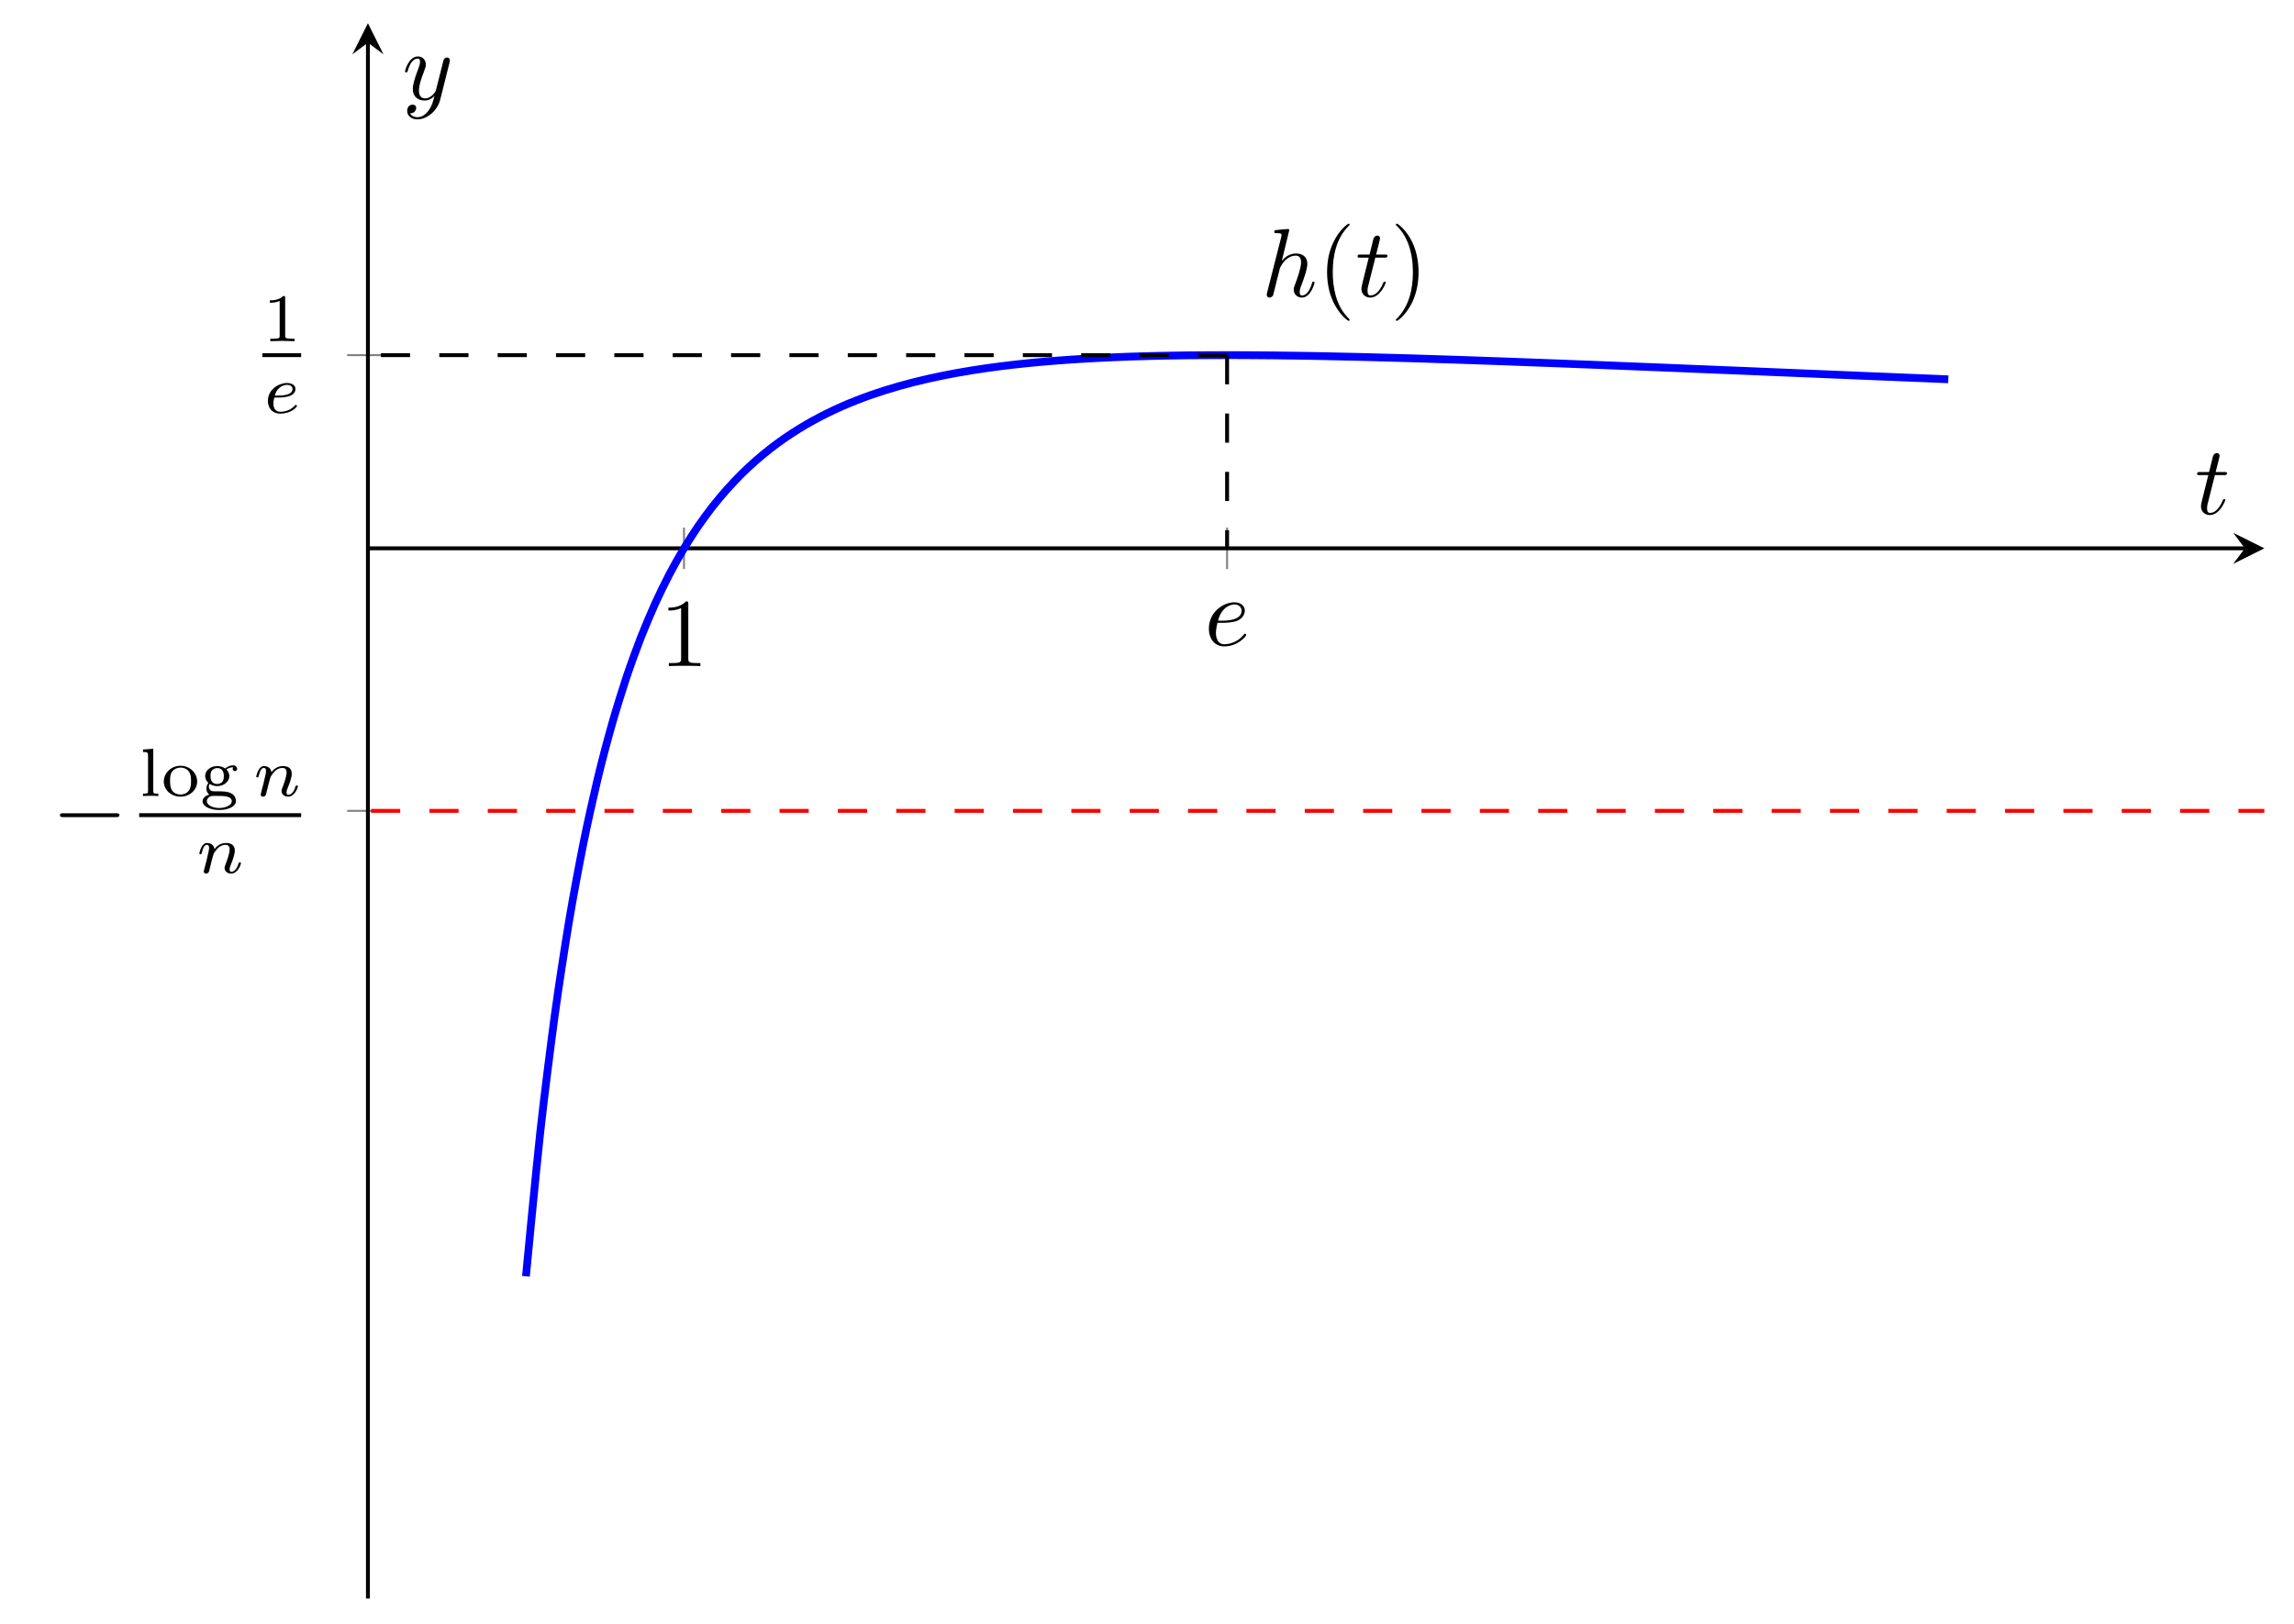
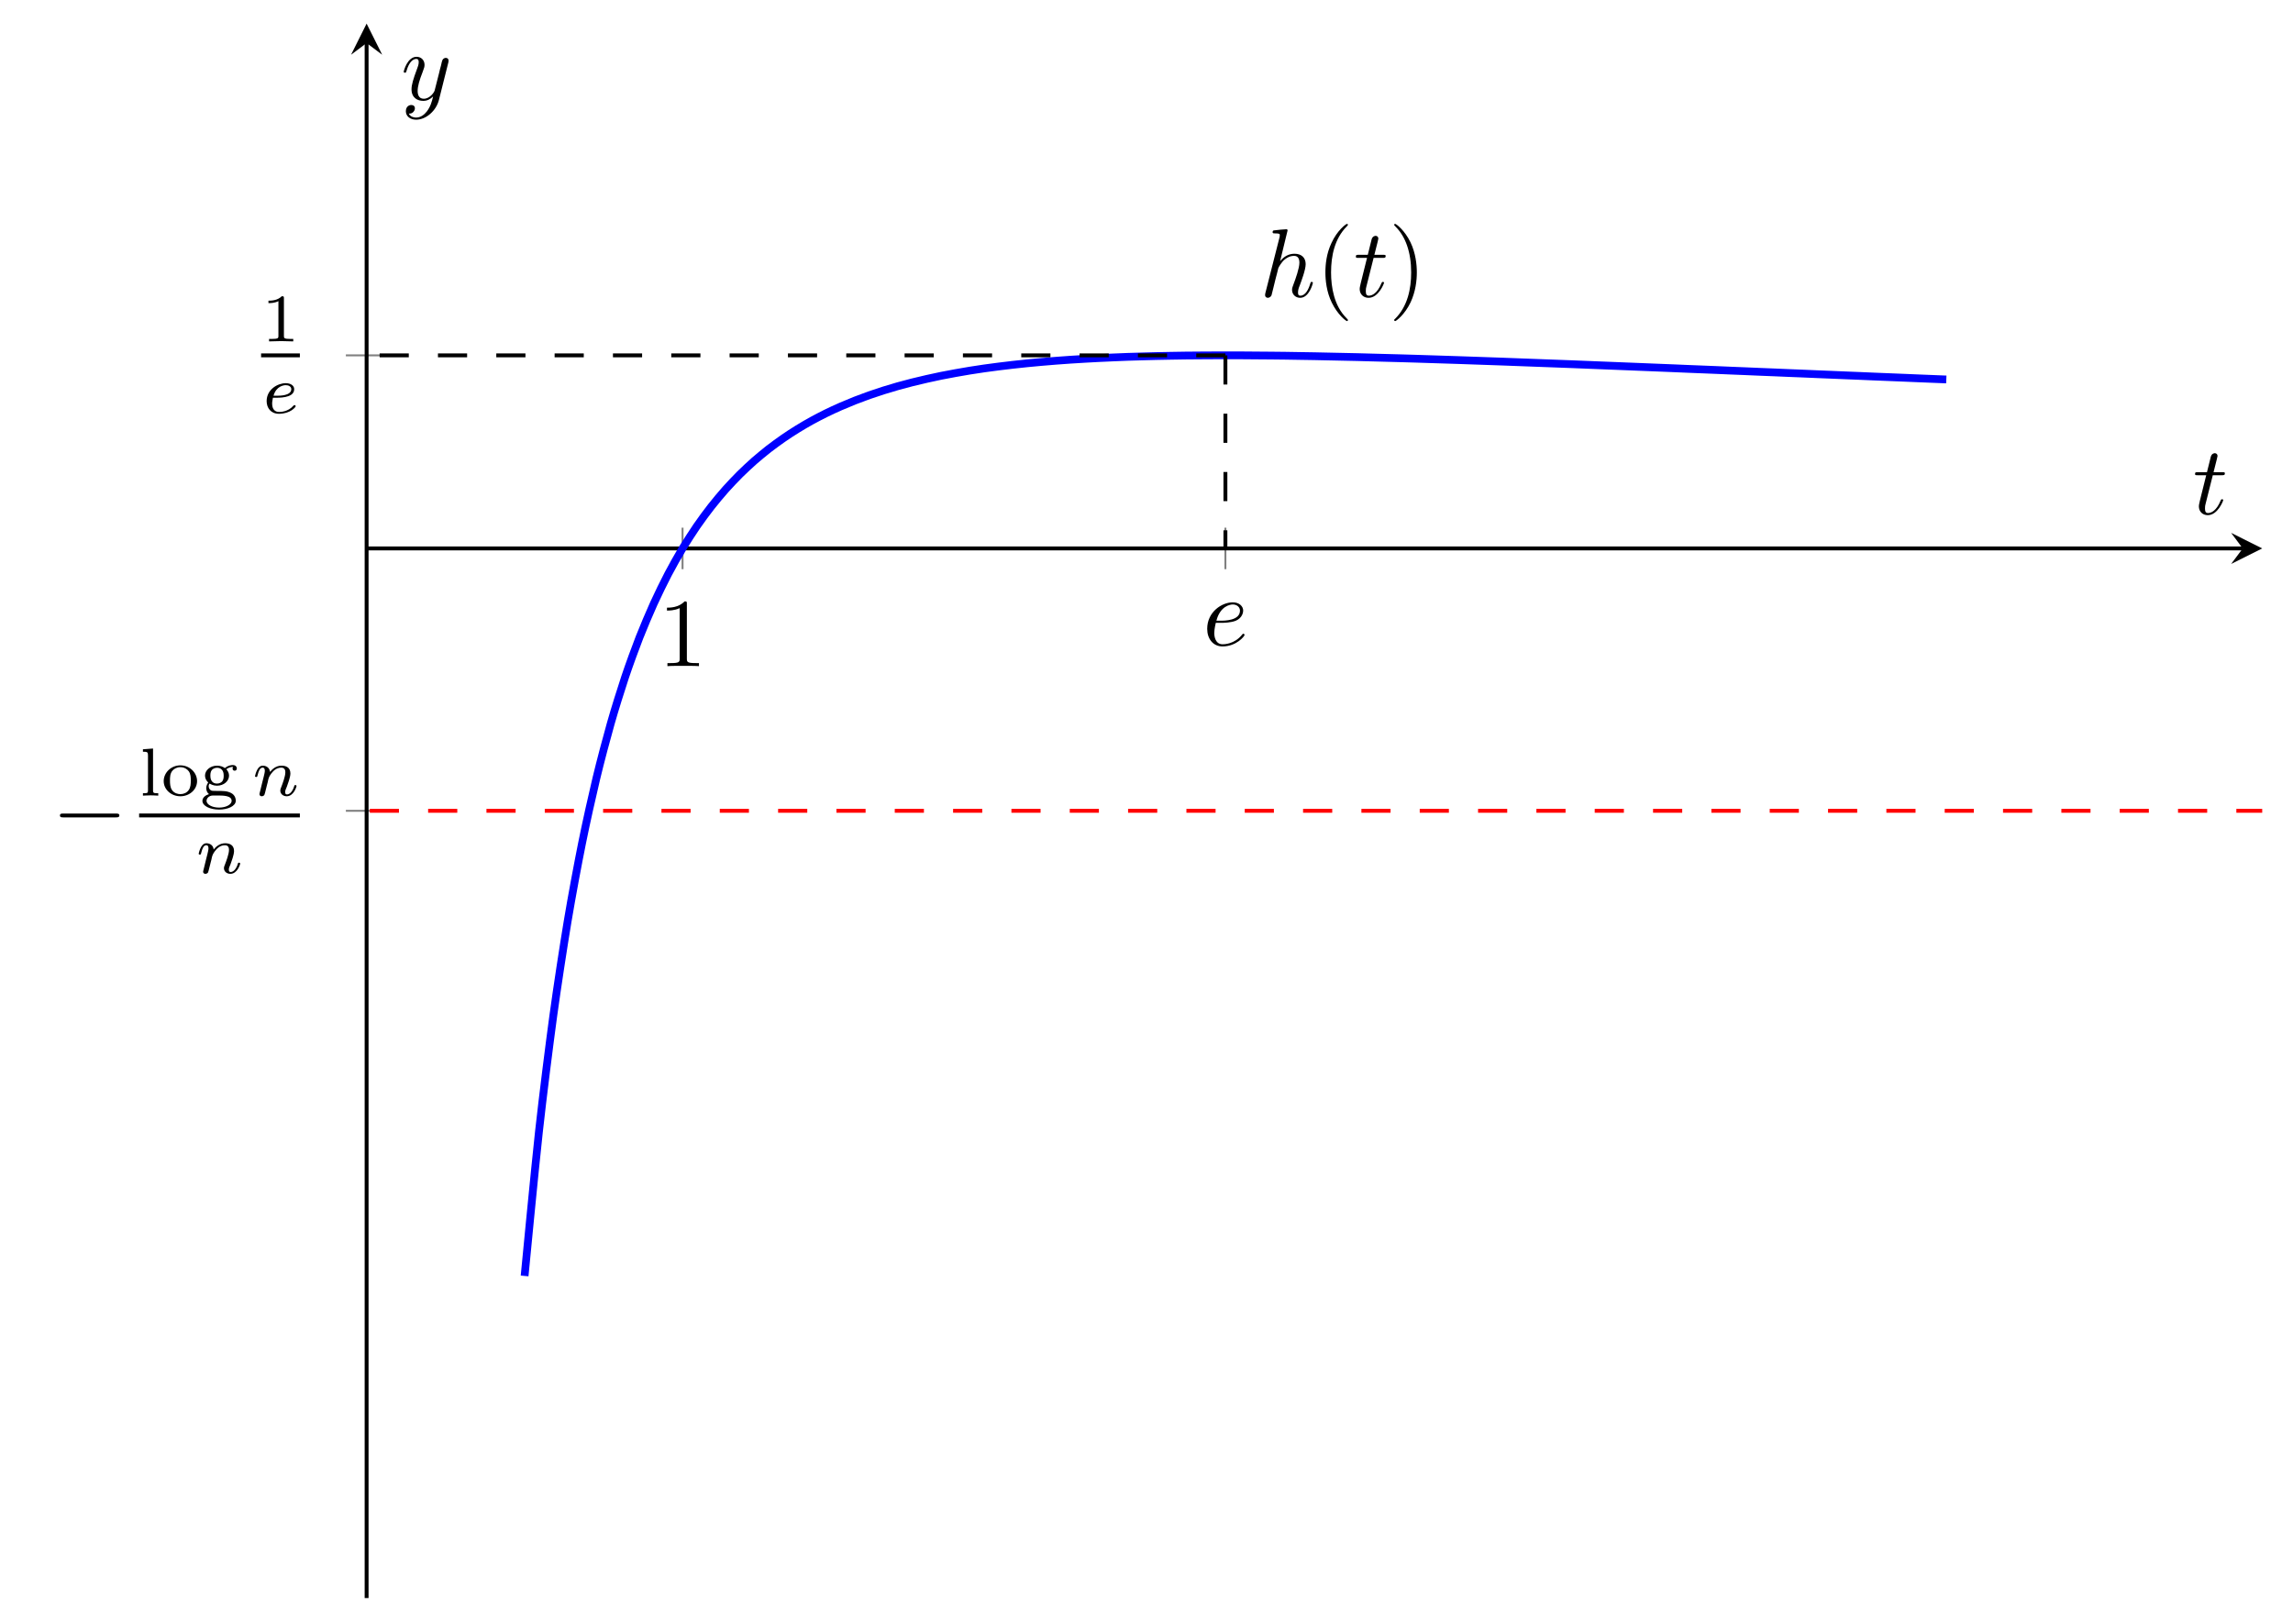
- <svg xmlns="http://www.w3.org/2000/svg" xmlns:xlink="http://www.w3.org/1999/xlink" width="234.151pt" height="165.776pt" viewBox="0 0 234.151 165.776">
+ <svg xmlns="http://www.w3.org/2000/svg" xmlns:xlink="http://www.w3.org/1999/xlink" width="234.034pt" height="165.776pt" viewBox="0 0 234.034 165.776">
  <defs>
    <g>
      <g id="glyph-0-0">
        <path d="M 2.922 -6.344 C 2.922 -6.594 2.922 -6.609 2.688 -6.609 C 2.078 -5.969 1.203 -5.969 0.891 -5.969 L 0.891 -5.672 C 1.078 -5.672 1.672 -5.672 2.188 -5.922 L 2.188 -0.781 C 2.188 -0.422 2.156 -0.312 1.266 -0.312 L 0.938 -0.312 L 0.938 0 C 1.297 -0.031 2.156 -0.031 2.547 -0.031 C 2.953 -0.031 3.812 -0.031 4.156 0 L 4.156 -0.312 L 3.844 -0.312 C 2.953 -0.312 2.922 -0.422 2.922 -0.781 Z M 2.922 -6.344 " />
      </g>
      <g id="glyph-0-1">
        <path d="M 3.281 2.375 C 3.281 2.344 3.281 2.328 3.109 2.156 C 1.875 0.906 1.562 -0.969 1.562 -2.484 C 1.562 -4.203 1.938 -5.938 3.156 -7.172 C 3.281 -7.297 3.281 -7.312 3.281 -7.344 C 3.281 -7.406 3.25 -7.438 3.188 -7.438 C 3.078 -7.438 2.188 -6.766 1.609 -5.5 C 1.094 -4.422 0.984 -3.312 0.984 -2.484 C 0.984 -1.703 1.094 -0.5 1.641 0.609 C 2.234 1.828 3.078 2.484 3.188 2.484 C 3.25 2.484 3.281 2.453 3.281 2.375 Z M 3.281 2.375 " />
      </g>
      <g id="glyph-0-2">
        <path d="M 2.875 -2.484 C 2.875 -3.25 2.766 -4.453 2.219 -5.578 C 1.625 -6.797 0.766 -7.438 0.672 -7.438 C 0.609 -7.438 0.562 -7.406 0.562 -7.344 C 0.562 -7.312 0.562 -7.297 0.75 -7.109 C 1.719 -6.125 2.297 -4.547 2.297 -2.484 C 2.297 -0.781 1.922 0.969 0.688 2.219 C 0.562 2.328 0.562 2.344 0.562 2.375 C 0.562 2.438 0.609 2.484 0.672 2.484 C 0.766 2.484 1.656 1.812 2.25 0.547 C 2.75 -0.547 2.875 -1.641 2.875 -2.484 Z M 2.875 -2.484 " />
      </g>
      <g id="glyph-1-0">
        <path d="M 1.859 -2.297 C 2.141 -2.297 2.875 -2.312 3.375 -2.516 C 4.062 -2.812 4.125 -3.406 4.125 -3.547 C 4.125 -3.984 3.734 -4.391 3.062 -4.391 C 1.953 -4.391 0.453 -3.422 0.453 -1.688 C 0.453 -0.672 1.047 0.109 2.016 0.109 C 3.438 0.109 4.266 -0.938 4.266 -1.062 C 4.266 -1.125 4.203 -1.188 4.141 -1.188 C 4.094 -1.188 4.078 -1.172 4.016 -1.094 C 3.234 -0.109 2.156 -0.109 2.031 -0.109 C 1.266 -0.109 1.172 -0.938 1.172 -1.266 C 1.172 -1.375 1.188 -1.688 1.328 -2.297 Z M 1.391 -2.516 C 1.781 -4.016 2.797 -4.172 3.062 -4.172 C 3.516 -4.172 3.797 -3.875 3.797 -3.547 C 3.797 -2.516 2.203 -2.516 1.797 -2.516 Z M 1.391 -2.516 " />
      </g>
      <g id="glyph-1-1">
        <path d="M 2.844 -6.781 C 2.844 -6.781 2.844 -6.891 2.719 -6.891 C 2.484 -6.891 1.766 -6.812 1.516 -6.781 C 1.422 -6.781 1.312 -6.766 1.312 -6.594 C 1.312 -6.469 1.406 -6.469 1.562 -6.469 C 2.031 -6.469 2.047 -6.406 2.047 -6.297 L 2.031 -6.109 L 0.578 -0.391 C 0.547 -0.25 0.547 -0.234 0.547 -0.172 C 0.547 0.062 0.75 0.109 0.828 0.109 C 0.984 0.109 1.156 -0.016 1.203 -0.156 L 1.391 -0.906 L 1.609 -1.797 C 1.672 -2.016 1.719 -2.234 1.781 -2.453 C 1.797 -2.516 1.875 -2.844 1.891 -2.906 C 1.922 -3 2.219 -3.547 2.562 -3.812 C 2.781 -3.984 3.078 -4.172 3.516 -4.172 C 3.938 -4.172 4.047 -3.828 4.047 -3.469 C 4.047 -2.938 3.672 -1.859 3.438 -1.25 C 3.359 -1.016 3.297 -0.906 3.297 -0.703 C 3.297 -0.234 3.656 0.109 4.125 0.109 C 5.047 0.109 5.422 -1.344 5.422 -1.422 C 5.422 -1.516 5.328 -1.516 5.297 -1.516 C 5.203 -1.516 5.203 -1.484 5.156 -1.344 C 5 -0.812 4.688 -0.109 4.141 -0.109 C 3.969 -0.109 3.906 -0.203 3.906 -0.438 C 3.906 -0.688 3.984 -0.922 4.078 -1.141 C 4.234 -1.562 4.688 -2.75 4.688 -3.328 C 4.688 -3.969 4.281 -4.391 3.547 -4.391 C 2.922 -4.391 2.438 -4.078 2.078 -3.625 Z M 2.844 -6.781 " />
      </g>
      <g id="glyph-1-2">
        <path d="M 2.047 -3.969 L 2.969 -3.969 C 3.172 -3.969 3.281 -3.969 3.281 -4.172 C 3.281 -4.281 3.172 -4.281 3 -4.281 L 2.125 -4.281 C 2.484 -5.688 2.531 -5.891 2.531 -5.938 C 2.531 -6.109 2.406 -6.219 2.25 -6.219 C 2.219 -6.219 1.938 -6.203 1.844 -5.859 L 1.453 -4.281 L 0.531 -4.281 C 0.328 -4.281 0.234 -4.281 0.234 -4.094 C 0.234 -3.969 0.312 -3.969 0.5 -3.969 L 1.375 -3.969 C 0.672 -1.156 0.625 -0.984 0.625 -0.797 C 0.625 -0.266 1 0.109 1.531 0.109 C 2.547 0.109 3.109 -1.344 3.109 -1.422 C 3.109 -1.516 3.031 -1.516 3 -1.516 C 2.906 -1.516 2.891 -1.484 2.844 -1.375 C 2.422 -0.344 1.891 -0.109 1.562 -0.109 C 1.344 -0.109 1.25 -0.234 1.25 -0.562 C 1.25 -0.797 1.266 -0.875 1.312 -1.047 Z M 2.047 -3.969 " />
      </g>
      <g id="glyph-1-3">
        <path d="M 4.828 -3.781 C 4.859 -3.922 4.859 -3.938 4.859 -4.016 C 4.859 -4.188 4.719 -4.281 4.578 -4.281 C 4.469 -4.281 4.312 -4.219 4.234 -4.062 C 4.203 -4.016 4.125 -3.703 4.094 -3.531 C 4.016 -3.281 3.953 -3 3.891 -2.734 L 3.438 -0.953 C 3.406 -0.797 2.969 -0.109 2.328 -0.109 C 1.812 -0.109 1.703 -0.547 1.703 -0.906 C 1.703 -1.375 1.875 -1.984 2.219 -2.859 C 2.375 -3.266 2.406 -3.375 2.406 -3.578 C 2.406 -4.016 2.094 -4.391 1.594 -4.391 C 0.656 -4.391 0.281 -2.953 0.281 -2.859 C 0.281 -2.766 0.391 -2.766 0.406 -2.766 C 0.5 -2.766 0.516 -2.781 0.562 -2.938 C 0.828 -3.875 1.234 -4.172 1.562 -4.172 C 1.641 -4.172 1.812 -4.172 1.812 -3.844 C 1.812 -3.609 1.719 -3.344 1.641 -3.156 C 1.25 -2.109 1.078 -1.531 1.078 -1.078 C 1.078 -0.188 1.703 0.109 2.281 0.109 C 2.672 0.109 3 -0.062 3.281 -0.344 C 3.156 0.172 3.031 0.672 2.641 1.188 C 2.375 1.531 2 1.812 1.547 1.812 C 1.406 1.812 0.969 1.781 0.797 1.406 C 0.953 1.406 1.078 1.406 1.219 1.281 C 1.312 1.188 1.422 1.062 1.422 0.875 C 1.422 0.562 1.156 0.531 1.047 0.531 C 0.828 0.531 0.5 0.688 0.5 1.172 C 0.5 1.672 0.938 2.031 1.547 2.031 C 2.562 2.031 3.594 1.125 3.875 0.016 Z M 4.828 -3.781 " />
      </g>
      <g id="glyph-2-0">
-         <path d="M 2.328 -4.422 C 2.328 -4.609 2.312 -4.609 2.125 -4.609 C 1.672 -4.172 1.047 -4.172 0.766 -4.172 L 0.766 -3.922 C 0.922 -3.922 1.391 -3.922 1.766 -4.109 L 1.766 -0.562 C 1.766 -0.344 1.766 -0.25 1.078 -0.25 L 0.812 -0.25 L 0.812 0 C 0.938 0 1.781 -0.031 2.047 -0.031 C 2.266 -0.031 3.141 0 3.281 0 L 3.281 -0.25 L 3.031 -0.25 C 2.328 -0.25 2.328 -0.344 2.328 -0.562 Z M 2.328 -4.422 " />
-       </g>
-       <g id="glyph-2-1">
-         <path d="M 1.438 -4.828 L 0.391 -4.75 L 0.391 -4.5 C 0.859 -4.5 0.906 -4.453 0.906 -4.109 L 0.906 -0.547 C 0.906 -0.25 0.844 -0.25 0.391 -0.25 L 0.391 0 C 0.406 0 0.891 -0.031 1.172 -0.031 C 1.438 -0.031 1.688 -0.016 1.953 0 L 1.953 -0.25 C 1.5 -0.25 1.438 -0.25 1.438 -0.547 Z M 1.438 -4.828 " />
-       </g>
-       <g id="glyph-2-2">
-         <path d="M 3.672 -1.484 C 3.672 -2.344 2.938 -3.094 1.969 -3.094 C 1.016 -3.094 0.266 -2.344 0.266 -1.484 C 0.266 -0.625 1.031 0.062 1.969 0.062 C 2.906 0.062 3.672 -0.625 3.672 -1.484 Z M 1.969 -0.156 C 1.719 -0.156 1.344 -0.234 1.109 -0.578 C 0.922 -0.859 0.906 -1.219 0.906 -1.547 C 0.906 -1.844 0.906 -2.25 1.156 -2.547 C 1.328 -2.75 1.625 -2.906 1.969 -2.906 C 2.391 -2.906 2.672 -2.719 2.828 -2.5 C 3.031 -2.219 3.047 -1.875 3.047 -1.547 C 3.047 -1.203 3.031 -0.844 2.828 -0.562 C 2.641 -0.297 2.312 -0.156 1.969 -0.156 Z M 1.969 -0.156 " />
-       </g>
-       <g id="glyph-2-3">
-         <path d="M 1 -1.234 C 1.109 -1.172 1.359 -1.016 1.766 -1.016 C 2.469 -1.016 3 -1.5 3 -2.047 C 3 -2.312 2.875 -2.531 2.703 -2.719 C 3.016 -2.938 3.281 -2.938 3.406 -2.938 C 3.375 -2.906 3.344 -2.891 3.344 -2.781 C 3.344 -2.641 3.453 -2.547 3.562 -2.547 C 3.672 -2.547 3.797 -2.625 3.797 -2.781 C 3.797 -2.938 3.656 -3.141 3.375 -3.141 C 3.281 -3.141 2.906 -3.109 2.578 -2.812 C 2.359 -2.969 2.078 -3.062 1.766 -3.062 C 1.047 -3.062 0.531 -2.594 0.531 -2.047 C 0.531 -1.766 0.672 -1.516 0.859 -1.344 C 0.812 -1.281 0.656 -1.047 0.656 -0.781 C 0.656 -0.688 0.672 -0.359 0.953 -0.156 C 0.625 -0.062 0.266 0.172 0.266 0.531 C 0.266 1.047 1.031 1.422 1.969 1.422 C 2.859 1.422 3.672 1.078 3.672 0.516 C 3.672 0.312 3.594 -0.062 3.219 -0.266 C 2.797 -0.484 2.391 -0.484 1.719 -0.484 C 1.562 -0.484 1.312 -0.484 1.266 -0.5 C 1.031 -0.547 0.906 -0.75 0.906 -0.953 C 0.906 -1.125 0.953 -1.188 1 -1.234 Z M 1.766 -1.234 C 1.078 -1.234 1.078 -1.891 1.078 -2.047 C 1.078 -2.156 1.078 -2.438 1.219 -2.609 C 1.328 -2.734 1.516 -2.859 1.766 -2.859 C 2.438 -2.859 2.438 -2.188 2.438 -2.047 C 2.438 -1.938 2.438 -1.656 2.297 -1.469 C 2.203 -1.359 2.016 -1.234 1.766 -1.234 Z M 1.766 -0.016 C 2.391 -0.016 3.25 -0.016 3.25 0.531 C 3.25 0.891 2.703 1.219 1.969 1.219 C 1.25 1.219 0.703 0.891 0.703 0.531 C 0.703 0.281 0.922 -0.016 1.359 -0.016 Z M 1.766 -0.016 " />
+         <path d="M 2.328 -4.406 C 2.328 -4.594 2.312 -4.609 2.109 -4.609 C 1.672 -4.172 1.047 -4.156 0.75 -4.156 L 0.75 -3.906 C 0.922 -3.906 1.375 -3.906 1.766 -4.109 L 1.766 -0.562 C 1.766 -0.344 1.766 -0.25 1.062 -0.25 L 0.812 -0.25 L 0.812 0 C 0.922 0 1.781 -0.031 2.047 -0.031 C 2.25 -0.031 3.125 0 3.281 0 L 3.281 -0.25 L 3.016 -0.25 C 2.328 -0.25 2.328 -0.344 2.328 -0.562 Z M 2.328 -4.406 " />
      </g>
      <g id="glyph-3-0">
-         <path d="M 1.562 -1.578 C 1.75 -1.578 2.297 -1.594 2.672 -1.734 C 3.188 -1.906 3.281 -2.25 3.281 -2.453 C 3.281 -2.844 2.906 -3.062 2.422 -3.062 C 1.594 -3.062 0.469 -2.422 0.469 -1.234 C 0.469 -0.531 0.906 0.062 1.719 0.062 C 2.891 0.062 3.438 -0.625 3.438 -0.719 C 3.438 -0.766 3.375 -0.828 3.328 -0.828 C 3.281 -0.828 3.266 -0.828 3.219 -0.766 C 2.672 -0.125 1.859 -0.125 1.734 -0.125 C 1.312 -0.125 1.031 -0.406 1.031 -0.969 C 1.031 -1.062 1.031 -1.203 1.125 -1.578 Z M 1.172 -1.781 C 1.453 -2.781 2.234 -2.875 2.422 -2.875 C 2.734 -2.875 2.984 -2.719 2.984 -2.453 C 2.984 -1.781 1.812 -1.781 1.516 -1.781 Z M 1.172 -1.781 " />
+         <path d="M 1.547 -1.578 C 1.75 -1.578 2.297 -1.594 2.672 -1.734 C 3.188 -1.906 3.281 -2.234 3.281 -2.453 C 3.281 -2.828 2.906 -3.062 2.422 -3.062 C 1.594 -3.062 0.469 -2.422 0.469 -1.234 C 0.469 -0.531 0.906 0.062 1.719 0.062 C 2.891 0.062 3.438 -0.625 3.438 -0.719 C 3.438 -0.75 3.375 -0.828 3.312 -0.828 C 3.281 -0.828 3.266 -0.812 3.203 -0.766 C 2.656 -0.125 1.859 -0.125 1.734 -0.125 C 1.312 -0.125 1.031 -0.406 1.031 -0.969 C 1.031 -1.062 1.031 -1.203 1.109 -1.578 Z M 1.172 -1.781 C 1.453 -2.781 2.234 -2.859 2.422 -2.859 C 2.719 -2.859 2.984 -2.719 2.984 -2.453 C 2.984 -1.781 1.812 -1.781 1.516 -1.781 Z M 1.172 -1.781 " />
      </g>
      <g id="glyph-3-1">
-         <path d="M 0.844 -0.438 C 0.828 -0.344 0.781 -0.172 0.781 -0.156 C 0.781 0 0.906 0.062 1.016 0.062 C 1.141 0.062 1.25 -0.016 1.281 -0.078 C 1.328 -0.141 1.375 -0.375 1.406 -0.516 C 1.453 -0.641 1.516 -0.969 1.562 -1.141 C 1.609 -1.297 1.641 -1.453 1.688 -1.609 C 1.766 -1.891 1.766 -1.953 1.969 -2.234 C 2.172 -2.516 2.5 -2.875 3.016 -2.875 C 3.422 -2.875 3.422 -2.516 3.422 -2.391 C 3.422 -1.969 3.125 -1.203 3.016 -0.906 C 2.938 -0.703 2.906 -0.641 2.906 -0.531 C 2.906 -0.156 3.219 0.062 3.578 0.062 C 4.266 0.062 4.578 -0.891 4.578 -1 C 4.578 -1.078 4.484 -1.078 4.469 -1.078 C 4.359 -1.078 4.359 -1.047 4.328 -0.969 C 4.172 -0.406 3.875 -0.125 3.594 -0.125 C 3.453 -0.125 3.422 -0.219 3.422 -0.375 C 3.422 -0.531 3.453 -0.625 3.578 -0.938 C 3.672 -1.141 3.953 -1.891 3.953 -2.281 C 3.953 -2.953 3.406 -3.062 3.047 -3.062 C 2.469 -3.062 2.078 -2.719 1.875 -2.438 C 1.828 -2.906 1.406 -3.062 1.125 -3.062 C 0.828 -3.062 0.672 -2.844 0.578 -2.688 C 0.422 -2.438 0.328 -2.031 0.328 -2 C 0.328 -1.906 0.422 -1.906 0.438 -1.906 C 0.547 -1.906 0.547 -1.938 0.594 -2.125 C 0.703 -2.531 0.828 -2.875 1.109 -2.875 C 1.281 -2.875 1.328 -2.719 1.328 -2.531 C 1.328 -2.406 1.266 -2.141 1.219 -1.953 C 1.172 -1.766 1.109 -1.484 1.078 -1.328 Z M 0.844 -0.438 " />
+         <path d="M 0.844 -0.438 C 0.812 -0.344 0.781 -0.172 0.781 -0.156 C 0.781 0 0.906 0.062 1.016 0.062 C 1.141 0.062 1.25 -0.016 1.281 -0.078 C 1.312 -0.141 1.375 -0.375 1.406 -0.516 C 1.438 -0.641 1.516 -0.969 1.562 -1.141 C 1.609 -1.297 1.641 -1.438 1.672 -1.609 C 1.75 -1.891 1.766 -1.938 1.969 -2.234 C 2.172 -2.5 2.484 -2.859 3.016 -2.859 C 3.406 -2.859 3.422 -2.516 3.422 -2.375 C 3.422 -1.969 3.125 -1.188 3.016 -0.906 C 2.938 -0.703 2.906 -0.641 2.906 -0.531 C 2.906 -0.156 3.219 0.062 3.562 0.062 C 4.266 0.062 4.562 -0.891 4.562 -0.984 C 4.562 -1.078 4.469 -1.078 4.453 -1.078 C 4.359 -1.078 4.344 -1.047 4.328 -0.969 C 4.156 -0.406 3.859 -0.125 3.594 -0.125 C 3.438 -0.125 3.406 -0.219 3.406 -0.375 C 3.406 -0.531 3.453 -0.625 3.578 -0.922 C 3.656 -1.141 3.938 -1.875 3.938 -2.266 C 3.938 -2.938 3.406 -3.062 3.031 -3.062 C 2.469 -3.062 2.078 -2.703 1.859 -2.422 C 1.812 -2.906 1.406 -3.062 1.125 -3.062 C 0.828 -3.062 0.672 -2.844 0.578 -2.688 C 0.422 -2.422 0.328 -2.031 0.328 -2 C 0.328 -1.906 0.422 -1.906 0.438 -1.906 C 0.547 -1.906 0.547 -1.922 0.594 -2.109 C 0.703 -2.531 0.828 -2.859 1.109 -2.859 C 1.281 -2.859 1.328 -2.719 1.328 -2.531 C 1.328 -2.391 1.266 -2.141 1.219 -1.953 C 1.172 -1.766 1.109 -1.484 1.062 -1.328 Z M 0.844 -0.438 " />
      </g>
      <g id="glyph-4-0">
        <path d="M 6.531 -2.281 C 6.703 -2.281 6.891 -2.281 6.891 -2.484 C 6.891 -2.672 6.703 -2.672 6.531 -2.672 L 1.172 -2.672 C 1 -2.672 0.828 -2.672 0.828 -2.484 C 0.828 -2.281 1 -2.281 1.172 -2.281 Z M 6.531 -2.281 " />
      </g>
+       <g id="glyph-5-0">
+         <path d="M 1.953 0 L 1.953 -0.25 C 1.5 -0.25 1.422 -0.25 1.422 -0.547 L 1.422 -4.812 L 0.391 -4.734 L 0.391 -4.484 C 0.859 -4.484 0.906 -4.438 0.906 -4.094 L 0.906 -0.547 C 0.906 -0.25 0.844 -0.25 0.391 -0.25 L 0.391 0 C 0.391 0 0.891 -0.031 1.172 -0.031 C 1.422 -0.031 1.688 -0.016 1.953 0 Z M 1.953 0 " />
+       </g>
+       <g id="glyph-5-1">
+         <path d="M 3.672 -1.484 C 3.672 -2.344 2.922 -3.094 1.969 -3.094 C 1.016 -3.094 0.266 -2.344 0.266 -1.484 C 0.266 -0.625 1.031 0.062 1.969 0.062 C 2.906 0.062 3.672 -0.625 3.672 -1.484 Z M 3.031 -1.547 C 3.031 -1.203 3.016 -0.844 2.812 -0.562 C 2.625 -0.297 2.312 -0.156 1.969 -0.156 C 1.719 -0.156 1.344 -0.234 1.109 -0.578 C 0.922 -0.859 0.906 -1.219 0.906 -1.547 C 0.906 -1.844 0.906 -2.25 1.156 -2.547 C 1.328 -2.75 1.609 -2.906 1.969 -2.906 C 2.375 -2.906 2.672 -2.703 2.828 -2.484 C 3.016 -2.219 3.031 -1.875 3.031 -1.547 Z M 3.031 -1.547 " />
+       </g>
+       <g id="glyph-5-2">
+         <path d="M 3.781 -2.781 C 3.781 -2.938 3.656 -3.125 3.375 -3.125 C 3.266 -3.125 2.891 -3.109 2.562 -2.812 C 2.359 -2.969 2.062 -3.062 1.766 -3.062 C 1.047 -3.062 0.531 -2.578 0.531 -2.047 C 0.531 -1.766 0.672 -1.516 0.859 -1.344 C 0.812 -1.281 0.656 -1.047 0.656 -0.781 C 0.656 -0.688 0.672 -0.359 0.938 -0.156 C 0.625 -0.062 0.266 0.172 0.266 0.531 C 0.266 1.047 1.031 1.422 1.969 1.422 C 2.844 1.422 3.672 1.078 3.672 0.516 C 3.672 0.312 3.594 -0.062 3.203 -0.266 C 2.797 -0.484 2.391 -0.484 1.719 -0.484 C 1.562 -0.484 1.312 -0.484 1.25 -0.5 C 1.031 -0.547 0.906 -0.75 0.906 -0.953 C 0.906 -1.125 0.953 -1.172 1 -1.234 C 1.109 -1.172 1.359 -1.016 1.75 -1.016 C 2.469 -1.016 2.984 -1.5 2.984 -2.047 C 2.984 -2.312 2.859 -2.531 2.703 -2.703 C 3.016 -2.922 3.281 -2.938 3.406 -2.938 C 3.375 -2.906 3.344 -2.875 3.344 -2.766 C 3.344 -2.625 3.438 -2.547 3.562 -2.547 C 3.656 -2.547 3.781 -2.609 3.781 -2.781 Z M 2.438 -2.047 C 2.438 -1.922 2.438 -1.656 2.297 -1.469 C 2.203 -1.359 2.016 -1.234 1.766 -1.234 C 1.078 -1.234 1.078 -1.891 1.078 -2.047 C 1.078 -2.156 1.078 -2.422 1.219 -2.609 C 1.312 -2.719 1.5 -2.844 1.75 -2.844 C 2.438 -2.844 2.438 -2.188 2.438 -2.047 Z M 3.25 0.531 C 3.25 0.891 2.703 1.219 1.969 1.219 C 1.234 1.219 0.688 0.891 0.688 0.531 C 0.688 0.281 0.922 -0.016 1.359 -0.016 L 1.766 -0.016 C 2.375 -0.016 3.25 -0.016 3.25 0.531 Z M 3.25 0.531 " />
+       </g>
    </g>
  </defs>
-   <path fill="none" stroke-width="0.199" stroke-linecap="butt" stroke-linejoin="miter" stroke="rgb(50%, 50%, 50%)" stroke-opacity="1" stroke-miterlimit="10" d="M 32.381 105.472 L 32.381 109.722 M 88.015 105.472 L 88.015 109.722 " transform="matrix(0.996387, 0, 0, -0.996387, 37.55284, 163.1809)" />
-   <path fill="none" stroke-width="0.199" stroke-linecap="butt" stroke-linejoin="miter" stroke="rgb(50%, 50%, 50%)" stroke-opacity="1" stroke-miterlimit="10" d="M -2.127 127.387 L 2.127 127.387 M -2.127 80.699 L 2.127 80.699 " transform="matrix(0.996387, 0, 0, -0.996387, 37.55284, 163.1809)" />
-   <path fill="none" stroke-width="0.399" stroke-linecap="butt" stroke-linejoin="miter" stroke="rgb(0%, 0%, 0%)" stroke-opacity="1" stroke-miterlimit="10" d="M 0.002 107.597 L 192.279 107.597 " transform="matrix(0.996387, 0, 0, -0.996387, 37.55284, 163.1809)" />
-   <path fill-rule="nonzero" fill="rgb(0%, 0%, 0%)" fill-opacity="1" d="M 231.125 55.973 L 227.945 54.387 L 229.137 55.973 L 227.945 57.562 " />
-   <path fill="none" stroke-width="0.399" stroke-linecap="butt" stroke-linejoin="miter" stroke="rgb(0%, 0%, 0%)" stroke-opacity="1" stroke-miterlimit="10" d="M 0.002 0.001 L 0.002 159.401 " transform="matrix(0.996387, 0, 0, -0.996387, 37.55284, 163.1809)" />
-   <path fill-rule="nonzero" fill="rgb(0%, 0%, 0%)" fill-opacity="1" d="M 37.555 2.367 L 35.965 5.547 L 37.555 4.355 L 39.141 5.547 " />
+   <path fill="none" stroke-width="0.199" stroke-linecap="butt" stroke-linejoin="miter" stroke="rgb(50%, 50%, 50%)" stroke-opacity="1" stroke-miterlimit="10" d="M 32.379 105.469 L 32.379 109.721 M 88.014 105.469 L 88.014 109.721 " transform="matrix(0.995889, 0, 0, -0.995889, 37.41855, 163.1407)" />
+   <path fill="none" stroke-width="0.199" stroke-linecap="butt" stroke-linejoin="miter" stroke="rgb(50%, 50%, 50%)" stroke-opacity="1" stroke-miterlimit="10" d="M -2.127 127.387 L 2.125 127.387 M -2.127 80.699 L 2.125 80.699 " transform="matrix(0.995889, 0, 0, -0.995889, 37.41855, 163.1407)" />
+   <path fill="none" stroke-width="0.399" stroke-linecap="butt" stroke-linejoin="miter" stroke="rgb(0%, 0%, 0%)" stroke-opacity="1" stroke-miterlimit="10" d="M -0.001 107.595 L 192.278 107.595 " transform="matrix(0.995889, 0, 0, -0.995889, 37.41855, 163.1407)" />
+   <path fill-rule="nonzero" fill="rgb(0%, 0%, 0%)" fill-opacity="1" d="M 230.891 55.988 L 227.719 54.398 L 228.906 55.988 L 227.719 57.574 " />
+   <path fill="none" stroke-width="0.399" stroke-linecap="butt" stroke-linejoin="miter" stroke="rgb(0%, 0%, 0%)" stroke-opacity="1" stroke-miterlimit="10" d="M -0.001 0 L -0.001 159.401 " transform="matrix(0.995889, 0, 0, -0.995889, 37.41855, 163.1407)" />
+   <path fill-rule="nonzero" fill="rgb(0%, 0%, 0%)" fill-opacity="1" d="M 37.418 2.41 L 35.832 5.586 L 37.418 4.395 L 39.008 5.586 " />
  <g fill="rgb(0%, 0%, 0%)" fill-opacity="1">
-     <use xlink:href="#glyph-0-0" x="67.333" y="67.997" />
+     <use xlink:href="#glyph-0-0" x="67.183" y="68.004" />
  </g>
  <g fill="rgb(0%, 0%, 0%)" fill-opacity="1">
-     <use xlink:href="#glyph-1-0" x="122.937" y="65.874" />
+     <use xlink:href="#glyph-1-0" x="122.76" y="65.882" />
  </g>
  <g fill="rgb(0%, 0%, 0%)" fill-opacity="1">
-     <use xlink:href="#glyph-2-0" x="26.78" y="34.828" />
+     <use xlink:href="#glyph-2-0" x="26.65" y="34.852" />
  </g>
-   <path fill="none" stroke-width="0.398" stroke-linecap="butt" stroke-linejoin="miter" stroke="rgb(0%, 0%, 0%)" stroke-opacity="1" stroke-miterlimit="10" d="M 0.001 0.001 L 3.973 0.001 " transform="matrix(0.996387, 0, 0, -0.996387, 26.7799, 36.25509)" />
+   <path fill="none" stroke-width="0.398" stroke-linecap="butt" stroke-linejoin="miter" stroke="rgb(0%, 0%, 0%)" stroke-opacity="1" stroke-miterlimit="10" d="M -0.002 0.001 L 3.972 0.001 " transform="matrix(0.995889, 0, 0, -0.995889, 26.65, 36.27839)" />
  <g fill="rgb(0%, 0%, 0%)" fill-opacity="1">
-     <use xlink:href="#glyph-3-0" x="26.875" y="42.16" />
+     <use xlink:href="#glyph-3-0" x="26.746" y="42.18" />
  </g>
  <g fill="rgb(0%, 0%, 0%)" fill-opacity="1">
-     <use xlink:href="#glyph-4-0" x="5.294" y="85.692" />
+     <use xlink:href="#glyph-4-0" x="5.291" y="85.725" />
  </g>
  <g fill="rgb(0%, 0%, 0%)" fill-opacity="1">
-     <use xlink:href="#glyph-2-1" x="14.205" y="81.263" />
-     <use xlink:href="#glyph-2-2" x="16.453" y="81.263" />
-     <use xlink:href="#glyph-2-3" x="20.409" y="81.263" />
+     <use xlink:href="#glyph-5-0" x="14.198" y="81.226" />
+     <use xlink:href="#glyph-5-1" x="16.442" y="81.226" />
+     <use xlink:href="#glyph-5-2" x="20.393" y="81.226" />
  </g>
  <g fill="rgb(0%, 0%, 0%)" fill-opacity="1">
-     <use xlink:href="#glyph-3-1" x="25.829" y="81.263" />
+     <use xlink:href="#glyph-3-1" x="25.701" y="81.226" />
  </g>
-   <path fill="none" stroke-width="0.398" stroke-linecap="butt" stroke-linejoin="miter" stroke="rgb(0%, 0%, 0%)" stroke-opacity="1" stroke-miterlimit="10" d="M 0.002 -0.001 L 16.593 -0.001 " transform="matrix(0.996387, 0, 0, -0.996387, 14.20549, 83.20983)" />
+   <path fill="none" stroke-width="0.398" stroke-linecap="butt" stroke-linejoin="miter" stroke="rgb(0%, 0%, 0%)" stroke-opacity="1" stroke-miterlimit="10" d="M 0.001 -0.002 L 16.475 -0.002 " transform="matrix(0.995889, 0, 0, -0.995889, 14.19839, 83.24453)" />
  <g fill="rgb(0%, 0%, 0%)" fill-opacity="1">
-     <use xlink:href="#glyph-3-1" x="20.017" y="89.114" />
+     <use xlink:href="#glyph-3-1" x="19.95" y="89.147" />
  </g>
-   <path fill="none" stroke-width="0.797" stroke-linecap="butt" stroke-linejoin="miter" stroke="rgb(0%, 0%, 100%)" stroke-opacity="1" stroke-miterlimit="10" d="M 16.189 33.015 C 16.189 33.015 17.252 44.11 17.659 47.815 C 18.071 51.515 18.726 56.706 19.133 59.701 C 19.541 62.693 20.196 66.934 20.604 69.385 C 21.011 71.839 21.67 75.344 22.078 77.378 C 22.485 79.409 23.14 82.338 23.548 84.039 C 23.956 85.745 24.61 88.21 25.022 89.645 C 25.43 91.084 26.084 93.178 26.492 94.405 C 26.9 95.628 27.555 97.416 27.962 98.466 C 28.374 99.513 29.029 101.054 29.436 101.959 C 29.844 102.861 30.499 104.194 30.906 104.974 C 31.314 105.758 31.969 106.915 32.381 107.597 C 32.788 108.279 33.443 109.291 33.851 109.886 C 34.258 110.482 34.913 111.368 35.321 111.89 C 35.733 112.411 36.387 113.191 36.795 113.65 C 37.203 114.109 37.857 114.795 38.265 115.203 C 38.673 115.61 39.328 116.218 39.739 116.575 C 40.147 116.935 40.802 117.472 41.209 117.79 C 41.617 118.111 42.272 118.59 42.679 118.872 C 43.091 119.154 43.746 119.582 44.154 119.833 C 44.561 120.087 45.216 120.468 45.624 120.691 C 46.031 120.918 46.69 121.256 47.098 121.456 C 47.506 121.659 48.16 121.961 48.568 122.142 C 48.976 122.318 49.63 122.593 50.042 122.753 C 50.45 122.914 51.104 123.157 51.512 123.298 C 51.92 123.443 52.575 123.659 52.982 123.788 C 53.394 123.918 54.049 124.114 54.456 124.227 C 54.864 124.345 55.519 124.517 55.927 124.619 C 56.334 124.725 56.989 124.882 57.401 124.972 C 57.808 125.066 58.463 125.204 58.871 125.286 C 59.279 125.372 59.933 125.494 60.341 125.568 C 60.753 125.643 61.407 125.752 61.815 125.819 C 62.223 125.886 62.877 125.984 63.285 126.042 C 63.693 126.101 64.352 126.191 64.759 126.242 C 65.167 126.293 65.822 126.372 66.229 126.419 C 66.637 126.466 67.292 126.536 67.703 126.576 C 68.111 126.619 68.766 126.678 69.174 126.713 C 69.581 126.748 70.236 126.803 70.644 126.834 C 71.055 126.866 71.71 126.913 72.118 126.94 C 72.526 126.968 73.18 127.007 73.588 127.03 C 73.996 127.054 74.65 127.089 75.062 127.109 C 75.47 127.132 76.125 127.16 76.532 127.175 C 76.94 127.195 77.595 127.219 78.002 127.234 C 78.414 127.246 79.069 127.266 79.476 127.277 C 79.884 127.289 80.539 127.309 80.947 127.317 C 81.354 127.324 82.009 127.336 82.421 127.344 C 82.828 127.352 83.483 127.36 83.891 127.368 C 84.299 127.372 84.953 127.375 85.361 127.379 C 85.773 127.383 86.427 127.387 86.835 127.387 C 87.243 127.387 87.898 127.391 88.305 127.391 C 88.713 127.387 89.372 127.387 89.779 127.387 C 90.187 127.383 90.842 127.379 91.249 127.375 C 91.657 127.375 92.312 127.368 92.724 127.364 C 93.131 127.36 93.786 127.352 94.194 127.344 C 94.601 127.34 95.256 127.332 95.664 127.324 C 96.076 127.317 96.73 127.305 97.138 127.301 C 97.546 127.293 98.2 127.277 98.608 127.27 C 99.016 127.262 99.671 127.25 100.082 127.238 C 100.49 127.23 101.145 127.215 101.552 127.207 C 101.96 127.195 102.615 127.179 103.022 127.168 C 103.434 127.16 104.089 127.14 104.497 127.128 C 104.904 127.117 105.559 127.101 105.967 127.089 C 106.374 127.077 107.029 127.058 107.441 127.046 C 107.849 127.03 108.503 127.011 108.911 126.999 C 109.319 126.987 109.973 126.964 110.381 126.952 C 110.793 126.94 111.447 126.917 111.855 126.905 C 112.263 126.889 112.918 126.87 113.325 126.854 C 113.733 126.842 114.392 126.819 114.799 126.803 C 115.207 126.787 115.862 126.764 116.27 126.752 C 116.677 126.736 117.332 126.713 117.744 126.697 C 118.151 126.682 118.806 126.658 119.214 126.642 C 119.622 126.627 120.276 126.603 120.684 126.587 C 121.096 126.572 121.75 126.548 122.158 126.533 C 122.566 126.517 123.22 126.493 123.628 126.474 C 124.036 126.458 124.691 126.435 125.102 126.419 C 125.51 126.403 126.165 126.376 126.572 126.36 C 126.98 126.344 127.635 126.317 128.043 126.301 C 128.454 126.286 129.109 126.258 129.517 126.242 C 129.924 126.227 130.579 126.199 130.987 126.184 C 131.395 126.168 132.049 126.14 132.461 126.125 C 132.869 126.109 133.523 126.082 133.931 126.066 C 134.339 126.046 134.993 126.023 135.401 126.003 C 135.813 125.988 136.468 125.96 136.875 125.944 C 137.283 125.929 137.938 125.901 138.345 125.882 C 138.753 125.866 139.412 125.839 139.819 125.823 C 140.227 125.807 140.882 125.78 141.29 125.764 C 141.697 125.745 142.352 125.717 142.764 125.701 C 143.171 125.686 143.826 125.658 144.234 125.639 C 144.642 125.623 145.296 125.596 145.704 125.58 C 146.116 125.564 146.77 125.537 147.178 125.517 C 147.586 125.501 148.241 125.474 148.648 125.458 C 149.056 125.443 149.711 125.415 150.122 125.396 C 150.53 125.38 151.185 125.352 151.592 125.337 C 152 125.321 152.655 125.294 153.063 125.274 C 153.474 125.258 154.129 125.231 154.537 125.215 C 154.944 125.2 155.599 125.172 156.007 125.156 C 156.415 125.137 157.069 125.113 157.481 125.094 C 157.889 125.078 158.543 125.051 158.951 125.035 C 159.359 125.019 160.014 124.992 160.421 124.976 C 160.833 124.957 161.895 124.913 161.895 124.913 " transform="matrix(0.996387, 0, 0, -0.996387, 37.55284, 163.1809)" />
+   <path fill="none" stroke-width="0.797" stroke-linecap="butt" stroke-linejoin="miter" stroke="rgb(0%, 0%, 100%)" stroke-opacity="1" stroke-miterlimit="10" d="M 16.191 33.019 C 16.191 33.019 17.254 44.111 17.662 47.814 C 18.07 51.517 18.725 56.706 19.133 59.699 C 19.541 62.691 20.196 66.935 20.604 69.387 C 21.012 71.838 21.667 75.345 22.078 77.377 C 22.486 79.412 23.141 82.339 23.549 84.041 C 23.957 85.743 24.612 88.21 25.02 89.646 C 25.428 91.085 26.083 93.18 26.491 94.404 C 26.899 95.628 27.554 97.416 27.962 98.467 C 28.374 99.515 29.029 101.056 29.437 101.958 C 29.845 102.86 30.5 104.194 30.908 104.975 C 31.316 105.759 31.971 106.916 32.379 107.599 C 32.787 108.277 33.442 109.289 33.849 109.885 C 34.257 110.482 34.912 111.368 35.324 111.89 C 35.732 112.411 36.387 113.192 36.795 113.651 C 37.203 114.11 37.858 114.796 38.266 115.204 C 38.674 115.608 39.329 116.216 39.737 116.577 C 40.145 116.934 40.8 117.471 41.208 117.793 C 41.62 118.111 42.275 118.589 42.683 118.872 C 43.091 119.158 43.746 119.582 44.154 119.833 C 44.562 120.088 45.217 120.468 45.624 120.692 C 46.032 120.915 46.687 121.256 47.095 121.456 C 47.503 121.656 48.158 121.962 48.57 122.139 C 48.978 122.319 49.633 122.59 50.041 122.751 C 50.449 122.912 51.104 123.155 51.512 123.3 C 51.92 123.441 52.575 123.661 52.983 123.79 C 53.391 123.92 54.046 124.112 54.454 124.23 C 54.866 124.343 55.521 124.516 55.929 124.622 C 56.336 124.724 56.992 124.881 57.399 124.971 C 57.807 125.065 58.462 125.206 58.87 125.289 C 59.278 125.371 59.933 125.496 60.341 125.567 C 60.749 125.642 61.404 125.755 61.816 125.822 C 62.224 125.885 62.879 125.987 63.287 126.046 C 63.695 126.104 64.35 126.191 64.758 126.242 C 65.166 126.297 65.821 126.375 66.229 126.418 C 66.637 126.465 67.292 126.536 67.7 126.575 C 68.111 126.618 68.766 126.677 69.174 126.712 C 69.582 126.752 70.237 126.803 70.645 126.834 C 71.053 126.865 71.708 126.912 72.116 126.94 C 72.524 126.967 73.179 127.007 73.587 127.03 C 73.999 127.054 74.654 127.089 75.062 127.109 C 75.47 127.132 76.125 127.16 76.533 127.175 C 76.941 127.195 77.596 127.218 78.004 127.234 C 78.412 127.246 79.067 127.269 79.475 127.277 C 79.882 127.289 80.538 127.309 80.949 127.316 C 81.357 127.324 82.012 127.336 82.42 127.344 C 82.828 127.352 83.483 127.36 83.891 127.367 C 84.299 127.371 84.954 127.375 85.362 127.379 C 85.77 127.383 86.425 127.387 86.833 127.387 C 87.245 127.387 87.9 127.391 88.308 127.391 C 88.716 127.391 89.371 127.387 89.779 127.387 C 90.187 127.383 90.842 127.379 91.25 127.375 C 91.657 127.375 92.312 127.367 92.72 127.364 C 93.128 127.36 93.783 127.352 94.195 127.348 C 94.603 127.34 95.258 127.332 95.666 127.324 C 96.074 127.316 96.729 127.309 97.137 127.301 C 97.545 127.293 98.2 127.277 98.608 127.269 C 99.016 127.262 99.671 127.25 100.079 127.238 C 100.491 127.23 101.146 127.214 101.554 127.207 C 101.962 127.195 102.617 127.179 103.024 127.167 C 103.432 127.16 104.087 127.14 104.495 127.128 C 104.903 127.116 105.558 127.101 105.966 127.089 C 106.374 127.077 107.029 127.058 107.441 127.046 C 107.849 127.034 108.504 127.01 108.912 126.999 C 109.32 126.987 109.975 126.967 110.383 126.952 C 110.791 126.94 111.446 126.916 111.854 126.905 C 112.262 126.889 112.917 126.869 113.325 126.854 C 113.736 126.842 114.392 126.818 114.799 126.803 C 115.207 126.787 115.862 126.767 116.27 126.752 C 116.678 126.736 117.333 126.712 117.741 126.697 C 118.149 126.681 118.804 126.657 119.212 126.642 C 119.62 126.63 120.275 126.603 120.687 126.587 C 121.095 126.571 121.75 126.548 122.158 126.532 C 122.566 126.516 123.221 126.493 123.629 126.477 C 124.037 126.461 124.692 126.434 125.1 126.418 C 125.508 126.403 126.163 126.375 126.57 126.359 C 126.982 126.344 127.637 126.32 128.045 126.301 C 128.453 126.285 129.108 126.261 129.516 126.242 C 129.924 126.226 130.579 126.199 130.987 126.183 C 131.395 126.167 132.05 126.14 132.458 126.124 C 132.87 126.108 133.525 126.081 133.933 126.065 C 134.341 126.05 134.996 126.022 135.404 126.002 C 135.812 125.987 136.467 125.959 136.875 125.944 C 137.282 125.928 137.938 125.9 138.345 125.885 C 138.753 125.865 139.408 125.842 139.82 125.822 C 140.228 125.806 140.883 125.779 141.291 125.763 C 141.699 125.744 142.354 125.72 142.762 125.7 C 143.17 125.685 143.825 125.657 144.233 125.642 C 144.641 125.622 145.296 125.598 145.704 125.579 C 146.116 125.563 146.771 125.536 147.179 125.52 C 147.587 125.5 148.242 125.473 148.65 125.457 C 149.057 125.442 149.712 125.414 150.12 125.398 C 150.528 125.379 151.183 125.351 151.591 125.336 C 151.999 125.32 152.654 125.292 153.066 125.277 C 153.474 125.257 154.129 125.234 154.537 125.214 C 154.945 125.198 155.6 125.171 156.008 125.155 C 156.416 125.14 157.071 125.112 157.479 125.096 C 157.887 125.077 158.542 125.053 158.95 125.034 C 159.362 125.018 160.017 124.99 160.424 124.975 C 160.832 124.959 161.895 124.916 161.895 124.916 " transform="matrix(0.995889, 0, 0, -0.995889, 37.41855, 163.1407)" />
  <g fill="rgb(0%, 0%, 0%)" fill-opacity="1">
-     <use xlink:href="#glyph-1-1" x="128.755" y="30.268" />
+     <use xlink:href="#glyph-1-1" x="128.575" y="30.294" />
  </g>
  <g fill="rgb(0%, 0%, 0%)" fill-opacity="1">
-     <use xlink:href="#glyph-0-1" x="134.474" y="30.268" />
+     <use xlink:href="#glyph-0-1" x="134.292" y="30.294" />
  </g>
  <g fill="rgb(0%, 0%, 0%)" fill-opacity="1">
-     <use xlink:href="#glyph-1-2" x="138.335" y="30.268" />
+     <use xlink:href="#glyph-1-2" x="138.15" y="30.294" />
  </g>
  <g fill="rgb(0%, 0%, 0%)" fill-opacity="1">
-     <use xlink:href="#glyph-0-2" x="141.919" y="30.268" />
+     <use xlink:href="#glyph-0-2" x="141.733" y="30.294" />
  </g>
-   <path fill="none" stroke-width="0.399" stroke-linecap="butt" stroke-linejoin="miter" stroke="rgb(0%, 0%, 0%)" stroke-opacity="1" stroke-dasharray="2.989 2.989" stroke-miterlimit="10" d="M 88.015 127.387 L 0.002 127.387 " transform="matrix(0.996387, 0, 0, -0.996387, 37.55284, 163.1809)" />
-   <path fill="none" stroke-width="0.399" stroke-linecap="butt" stroke-linejoin="miter" stroke="rgb(0%, 0%, 0%)" stroke-opacity="1" stroke-dasharray="2.989 2.989" stroke-miterlimit="10" d="M 88.015 127.387 L 88.015 107.597 " transform="matrix(0.996387, 0, 0, -0.996387, 37.55284, 163.1809)" />
-   <path fill="none" stroke-width="0.399" stroke-linecap="butt" stroke-linejoin="miter" stroke="rgb(100%, 0%, 0%)" stroke-opacity="1" stroke-dasharray="2.989 2.989" stroke-miterlimit="10" d="M 0.323 80.699 L 194.274 80.699 " transform="matrix(0.996387, 0, 0, -0.996387, 37.55284, 163.1809)" />
+   <path fill="none" stroke-width="0.399" stroke-linecap="butt" stroke-linejoin="miter" stroke="rgb(0%, 0%, 0%)" stroke-opacity="1" stroke-dasharray="2.989 2.989" stroke-miterlimit="10" d="M 88.014 127.387 L -0.001 127.387 " transform="matrix(0.995889, 0, 0, -0.995889, 37.41855, 163.1407)" />
+   <path fill="none" stroke-width="0.399" stroke-linecap="butt" stroke-linejoin="miter" stroke="rgb(0%, 0%, 0%)" stroke-opacity="1" stroke-dasharray="2.989 2.989" stroke-miterlimit="10" d="M 88.014 127.387 L 88.014 107.595 " transform="matrix(0.995889, 0, 0, -0.995889, 37.41855, 163.1407)" />
+   <path fill="none" stroke-width="0.399" stroke-linecap="butt" stroke-linejoin="miter" stroke="rgb(100%, 0%, 0%)" stroke-opacity="1" stroke-dasharray="2.989 2.989" stroke-miterlimit="10" d="M 0.325 80.699 L 194.271 80.699 " transform="matrix(0.995889, 0, 0, -0.995889, 37.41855, 163.1407)" />
  <g fill="rgb(0%, 0%, 0%)" fill-opacity="1">
-     <use xlink:href="#glyph-1-2" x="224.029" y="52.467" />
+     <use xlink:href="#glyph-1-2" x="223.801" y="52.483" />
  </g>
  <g fill="rgb(0%, 0%, 0%)" fill-opacity="1">
-     <use xlink:href="#glyph-1-3" x="41.06" y="10.153" />
+     <use xlink:href="#glyph-1-3" x="40.924" y="10.189" />
  </g>
</svg>
